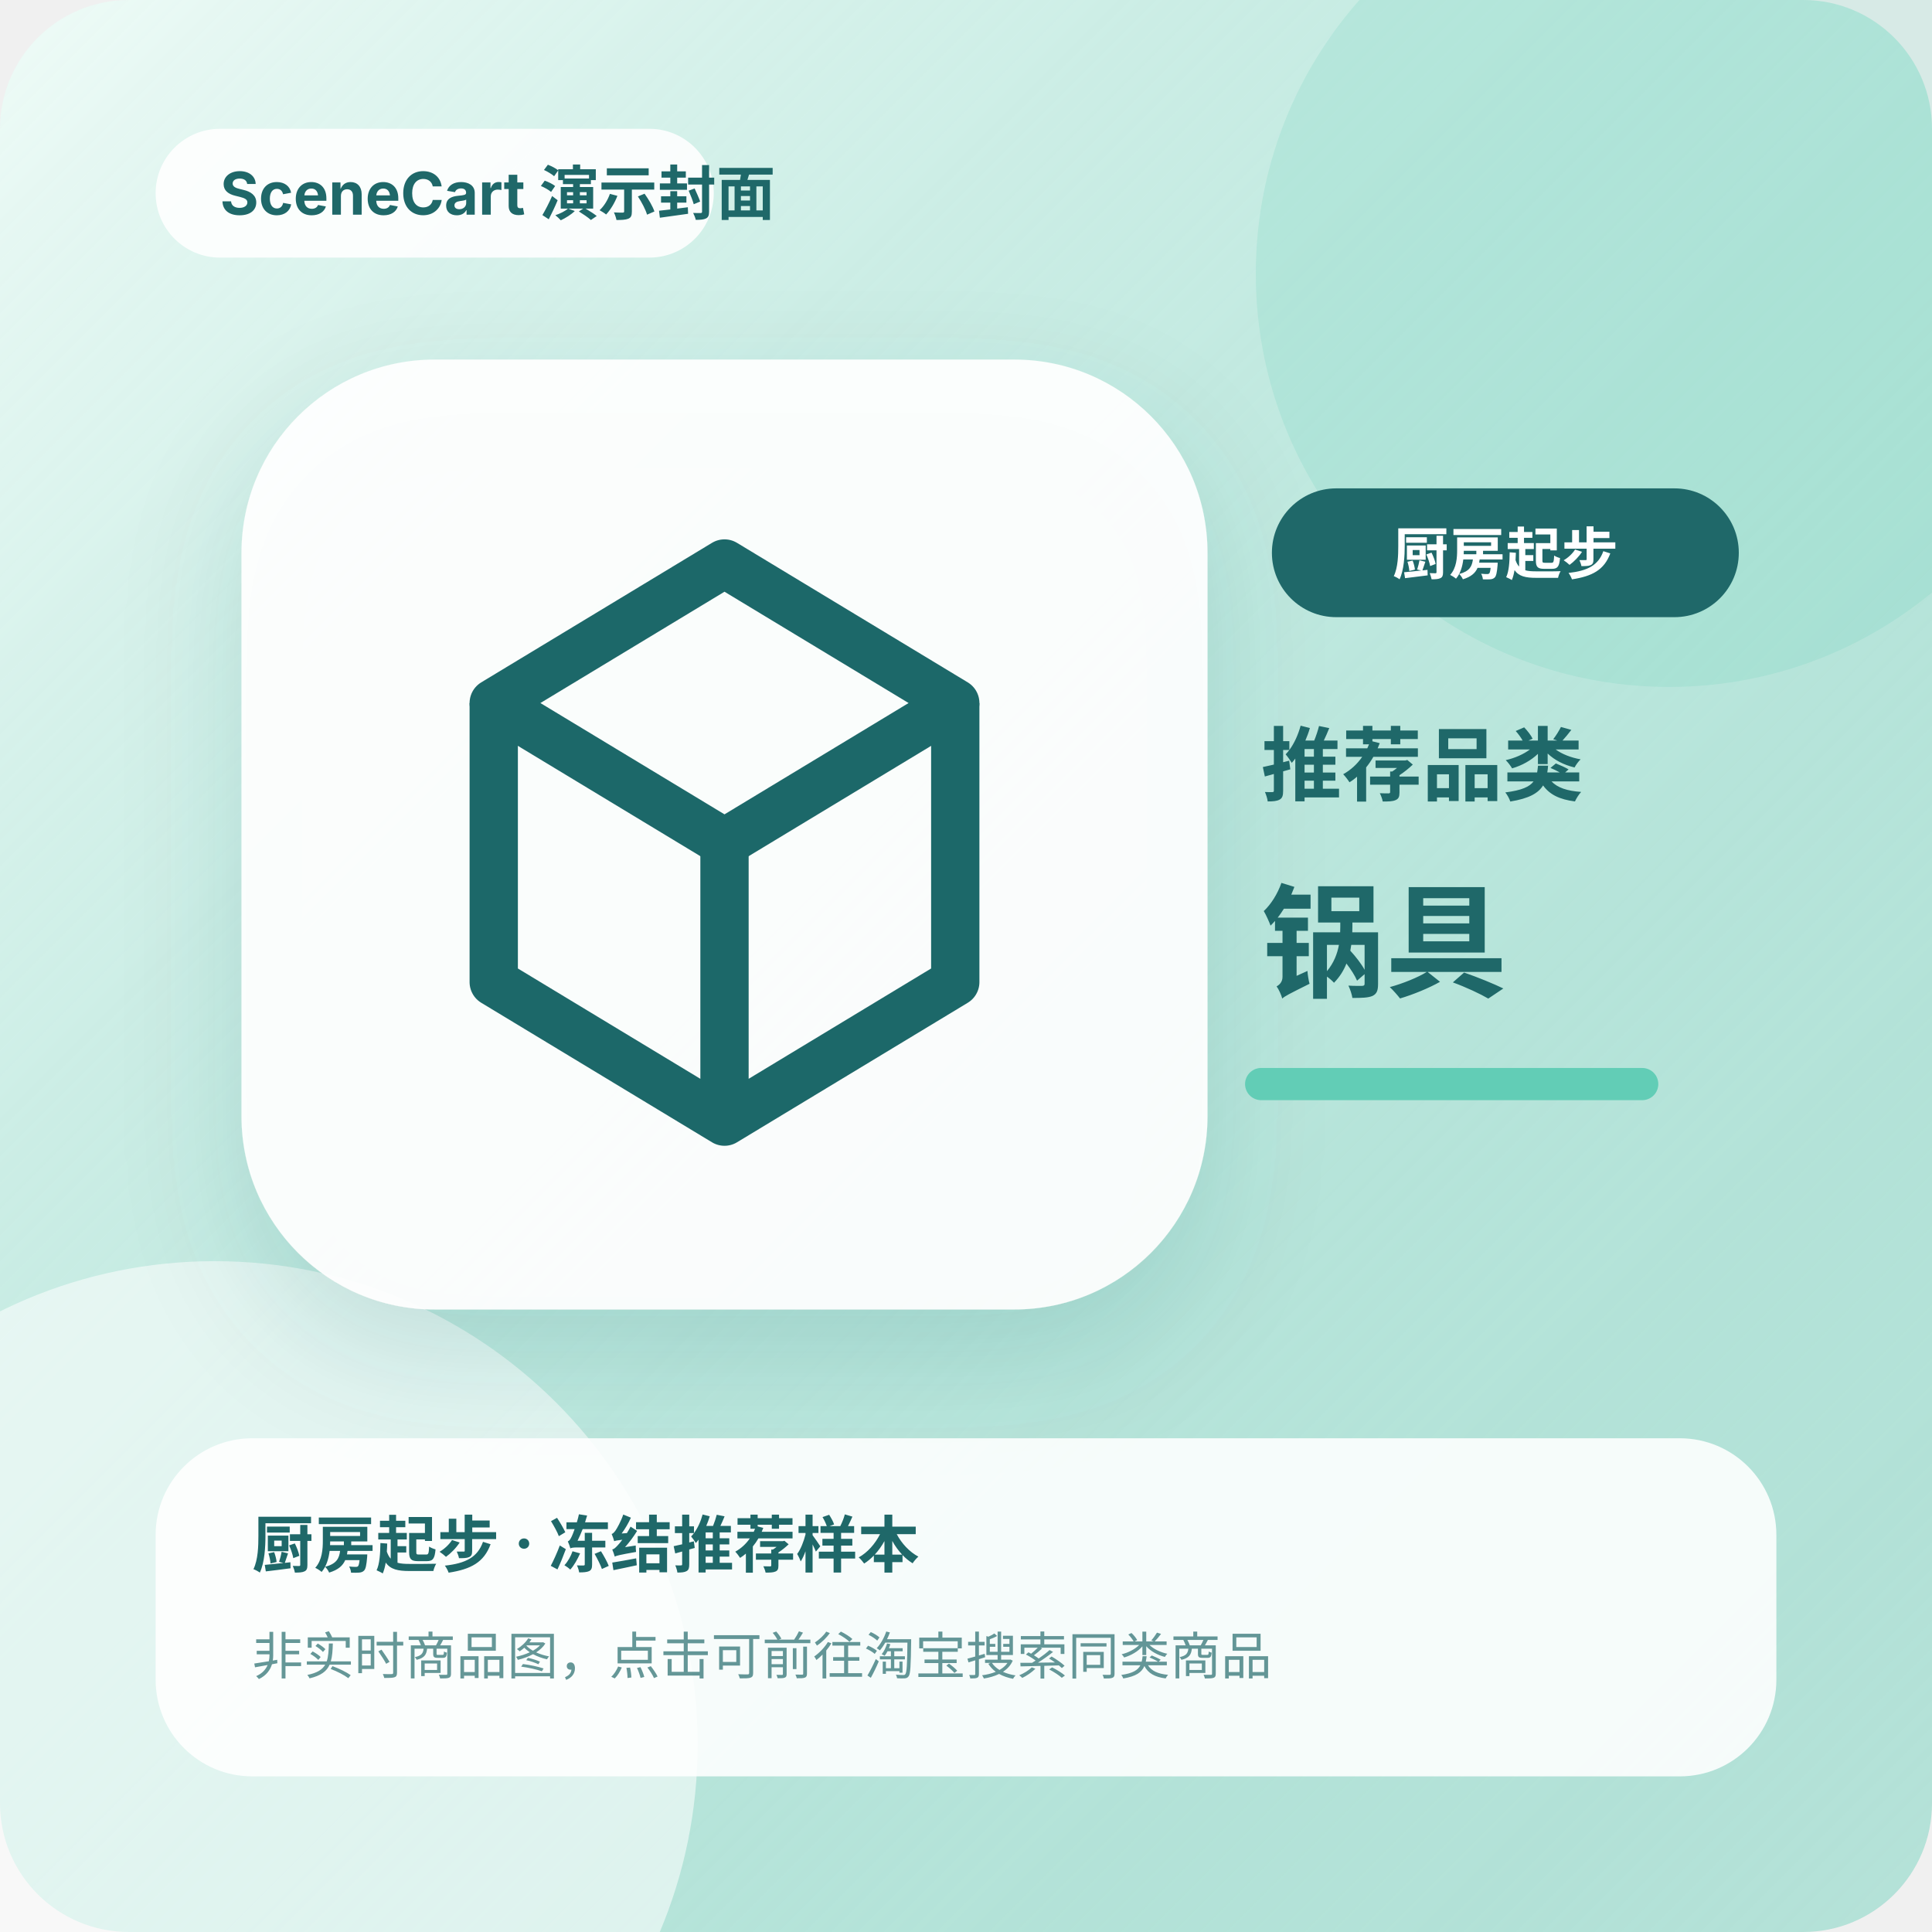
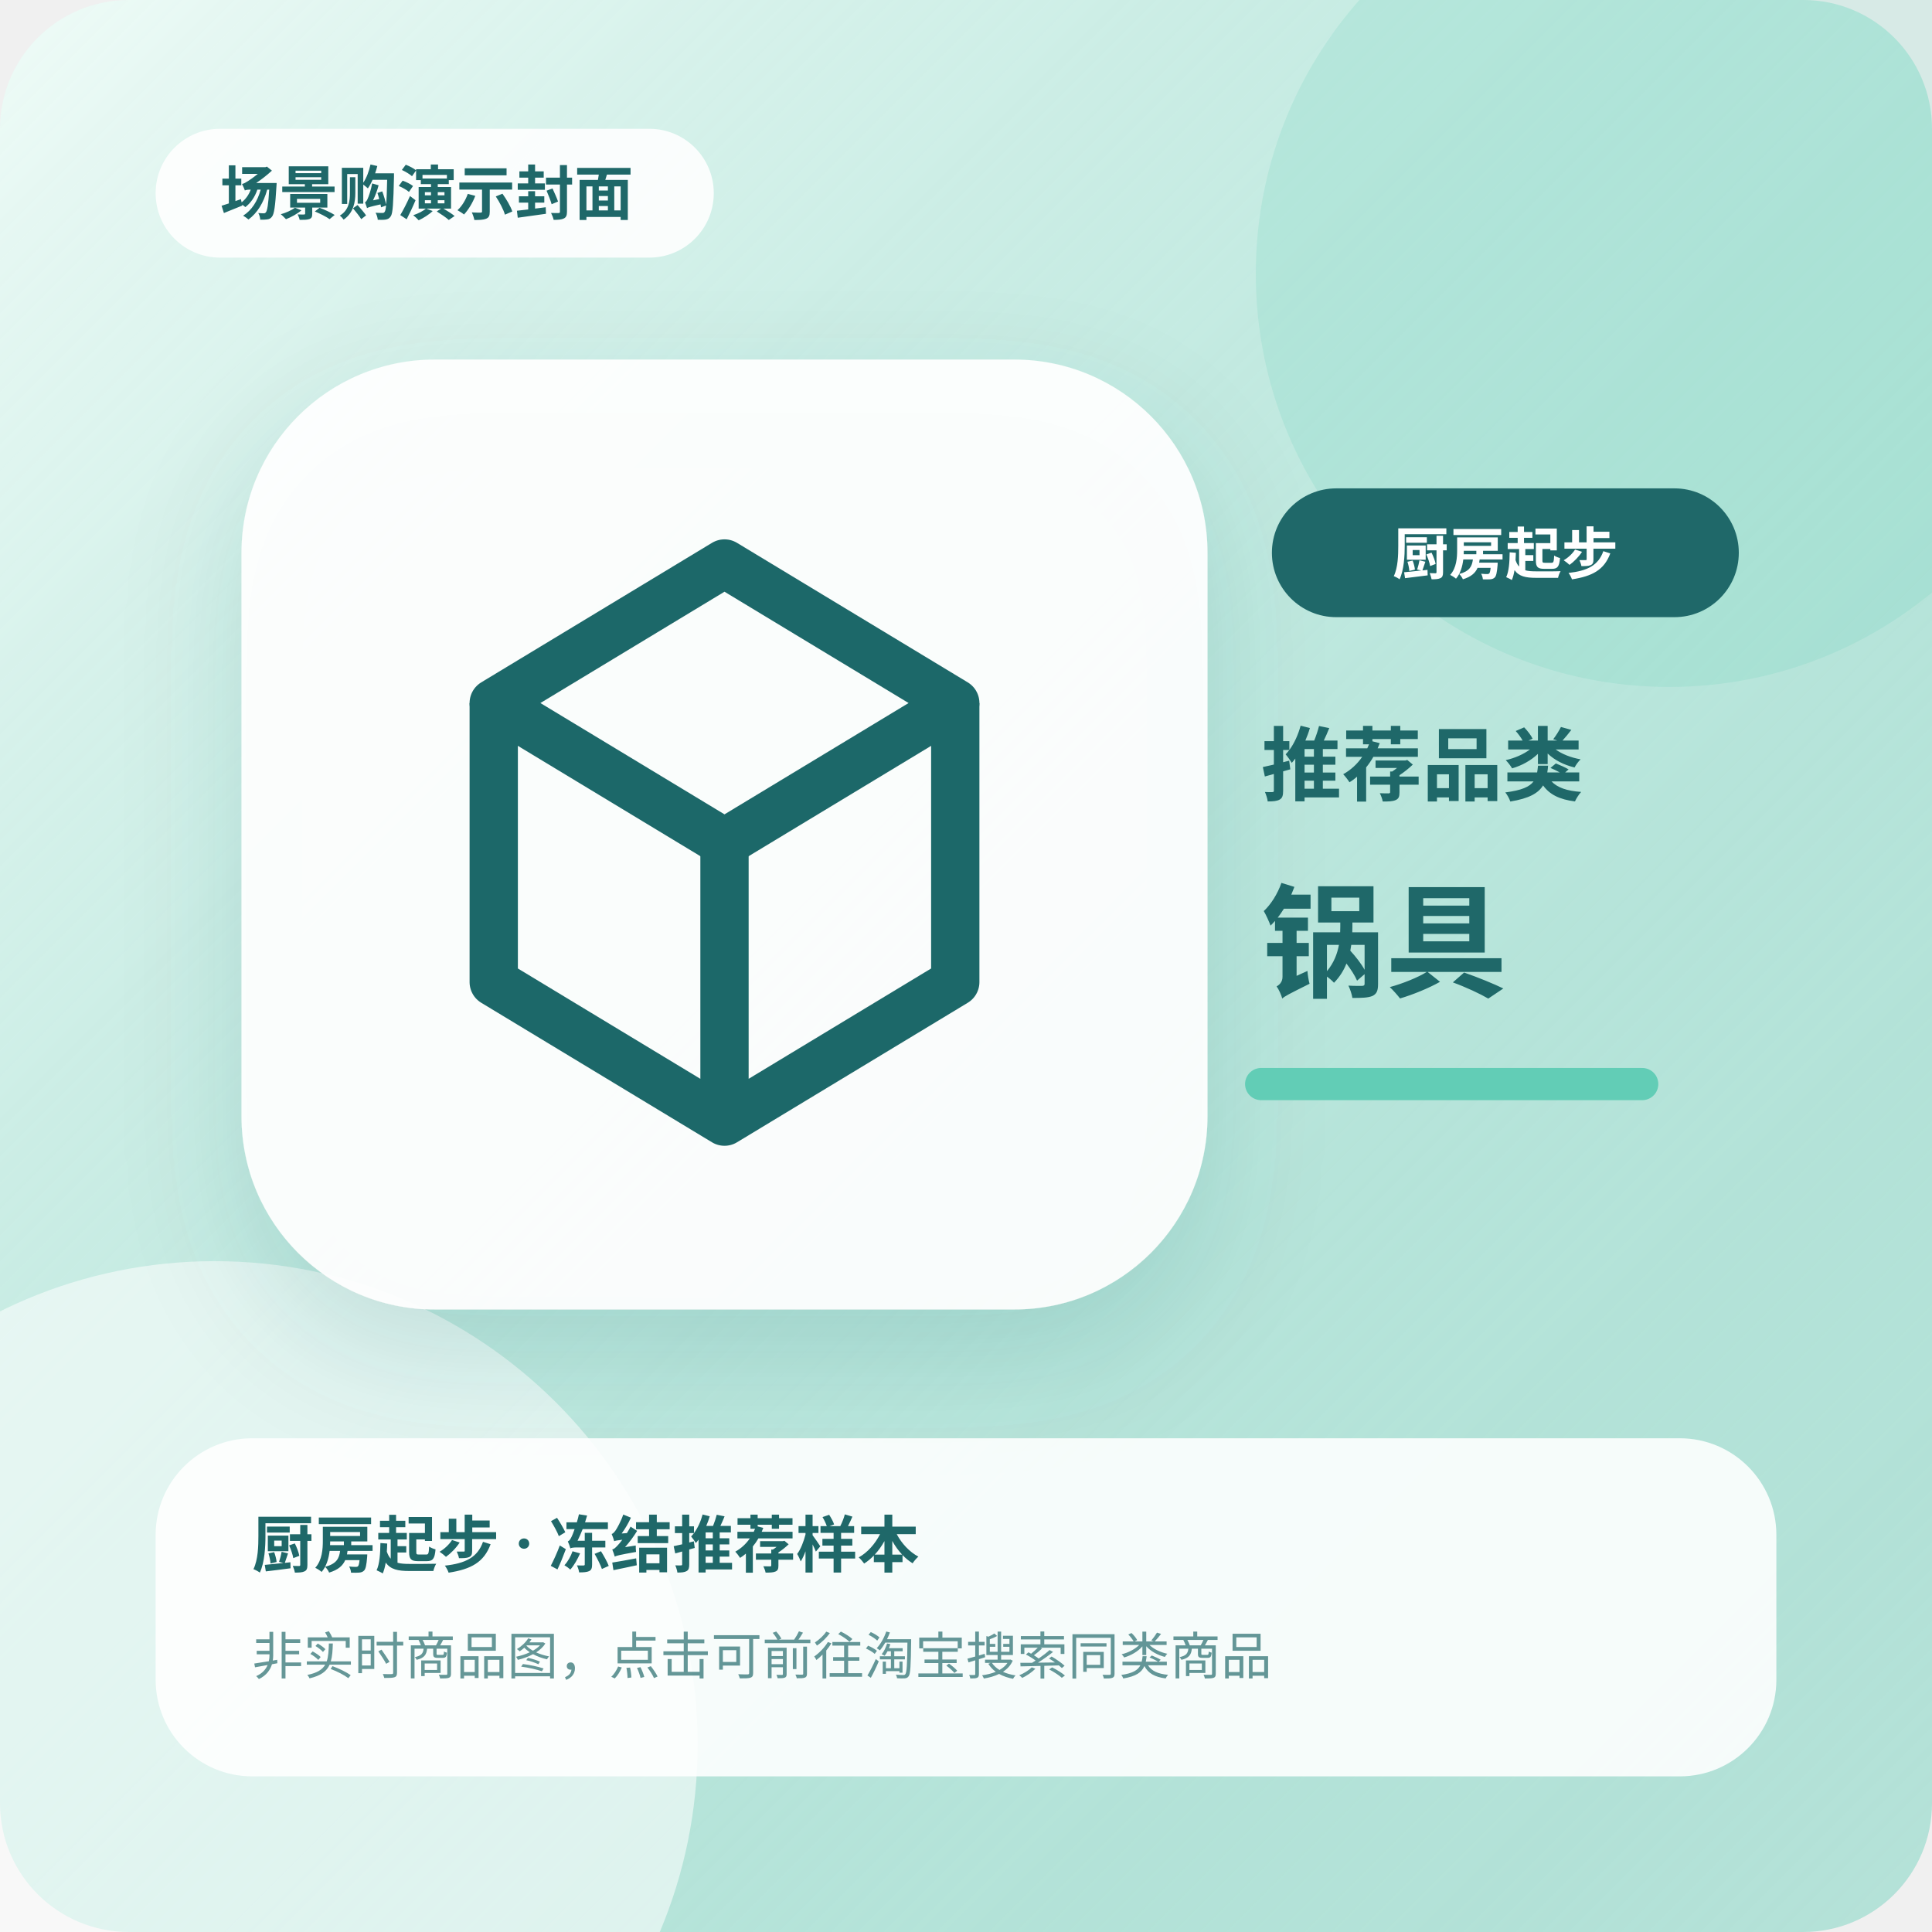
<svg xmlns="http://www.w3.org/2000/svg" width="720" height="720" viewBox="0 0 720 720">
  <defs>
    <linearGradient id="bg" x1="0" y1="0" x2="1" y2="1">
      <stop offset="0" stop-color="#EFFBF7" />
      <stop offset="1" stop-color="#62CDB6" stop-opacity=".42" />
    </linearGradient>
    <filter id="shadow" x="-30%" y="-30%" width="160%" height="160%">
      <feDropShadow dx="0" dy="18" stdDeviation="22" flood-color="#1F6869" flood-opacity=".16" />
    </filter>
  </defs>
  <rect width="720" height="720" rx="48" fill="url(#bg)" />
  <circle cx="622" cy="102" r="154" fill="#62CDB6" opacity=".18" />
  <circle cx="80" cy="650" r="180" fill="#FFFFFF" opacity=".55" />
  <rect x="58" y="48" width="208" height="48" rx="24" fill="#FFFFFF" opacity=".88" />
-   <text x="82" y="80" fill="#1F6869" font-size="22" font-weight="700" font-family="-apple-system,BlinkMacSystemFont,'PingFang SC','Microsoft YaHei',sans-serif">SceneCart 演示封面</text>
+   <text x="82" y="80" fill="#1F6869" font-size="22" font-weight="700" font-family="-apple-system,BlinkMacSystemFont,'PingFang SC','Microsoft YaHei',sans-serif">场景购演示封面</text>
  <g filter="url(#shadow)">
    <rect x="90" y="134" width="360" height="354" rx="72" fill="#FFFFFF" opacity=".92" />
    <path d="m184 262 86-52 86 52-86 52-86-52Z" fill="none" stroke="#1F6869" stroke-width="18" stroke-linejoin="round" />
    <path d="M184 262v104l86 52 86-52V262m-86 52v104" fill="none" stroke="#1F6869" stroke-width="18" stroke-linejoin="round" />
  </g>
  <rect x="474" y="182" width="174" height="48" rx="24" fill="#1F6869" />
  <text x="561" y="214" text-anchor="middle" fill="#FFFFFF" font-size="21" font-weight="700" font-family="-apple-system,BlinkMacSystemFont,'PingFang SC','Microsoft YaHei',sans-serif">厨房起步</text>
  <text x="470" y="296" fill="#1F6869" font-size="30" font-weight="650" font-family="-apple-system,BlinkMacSystemFont,'PingFang SC','Microsoft YaHei',sans-serif">推荐品类</text>
  <text x="470" y="368" fill="#1F6869" font-size="46" font-weight="800" font-family="-apple-system,BlinkMacSystemFont,'PingFang SC','Microsoft YaHei',sans-serif">锅具</text>
  <path d="M470 404h142" stroke="#62CDB6" stroke-width="12" stroke-linecap="round" />
  <rect x="58" y="536" width="604" height="126" rx="36" fill="#FFFFFF" opacity=".88" />
  <text x="94" y="584" fill="#1F6869" font-size="23" font-weight="700" font-family="-apple-system,BlinkMacSystemFont,'PingFang SC','Microsoft YaHei',sans-serif">厨房起步 · 冻结推荐样本</text>
  <text x="94" y="624" fill="#1F6869" fill-opacity=".68" font-size="19" font-family="-apple-system,BlinkMacSystemFont,'PingFang SC','Microsoft YaHei',sans-serif">非实时商品图，点击可前往淘宝搜索同类商品</text>
</svg>
